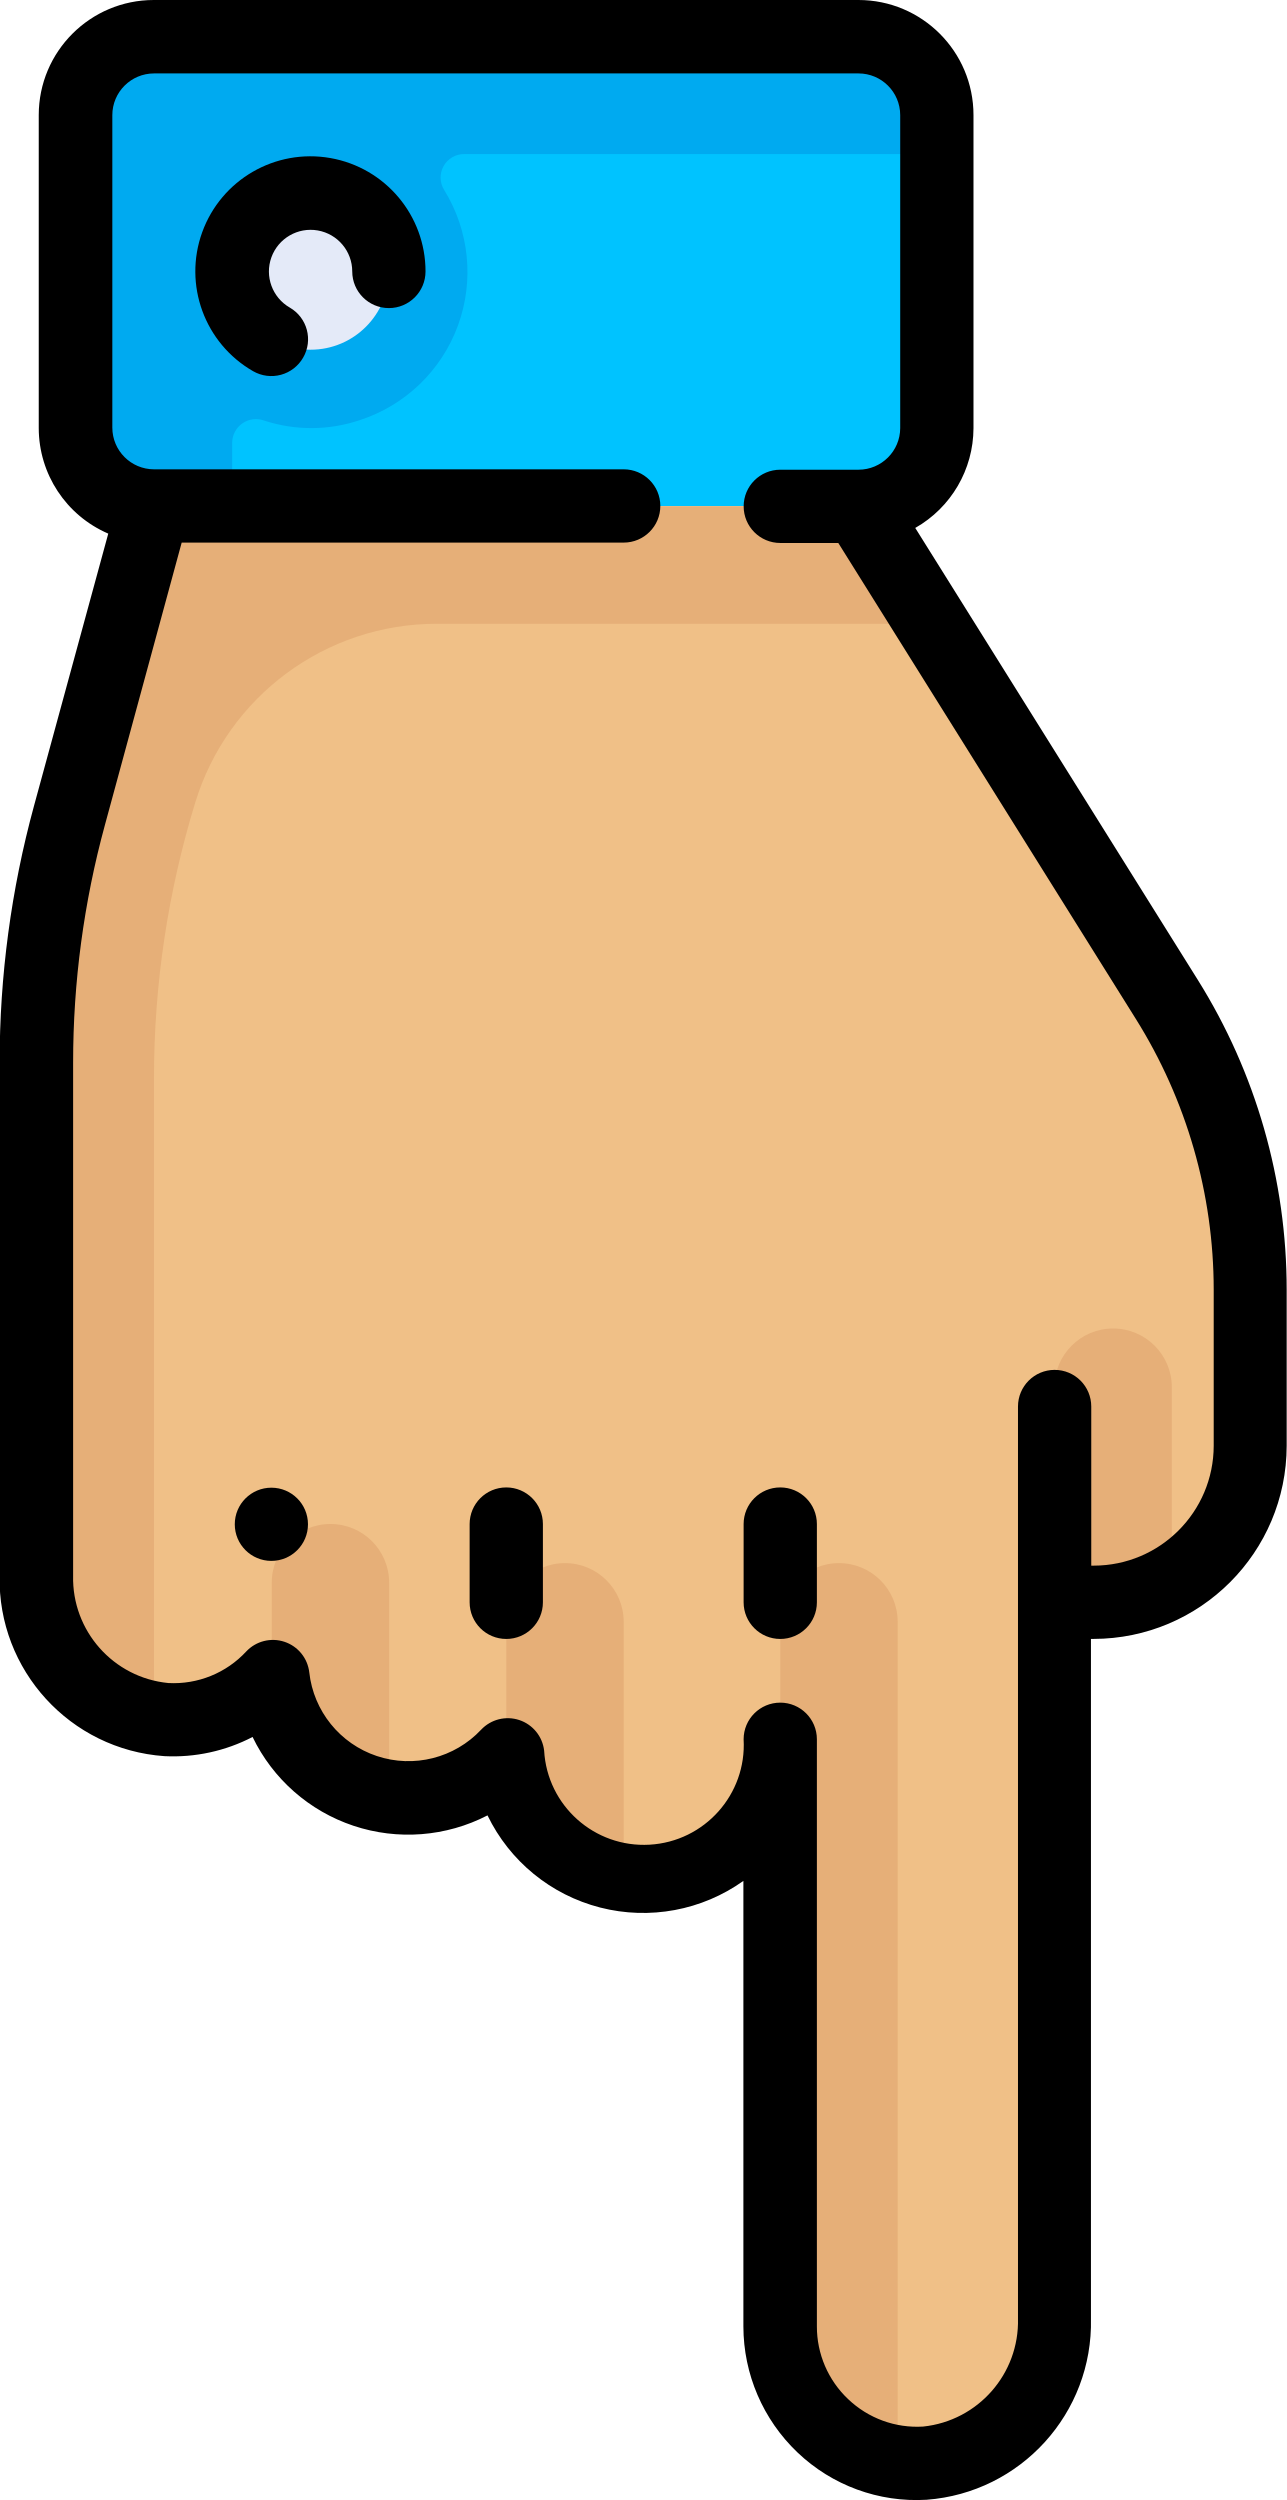
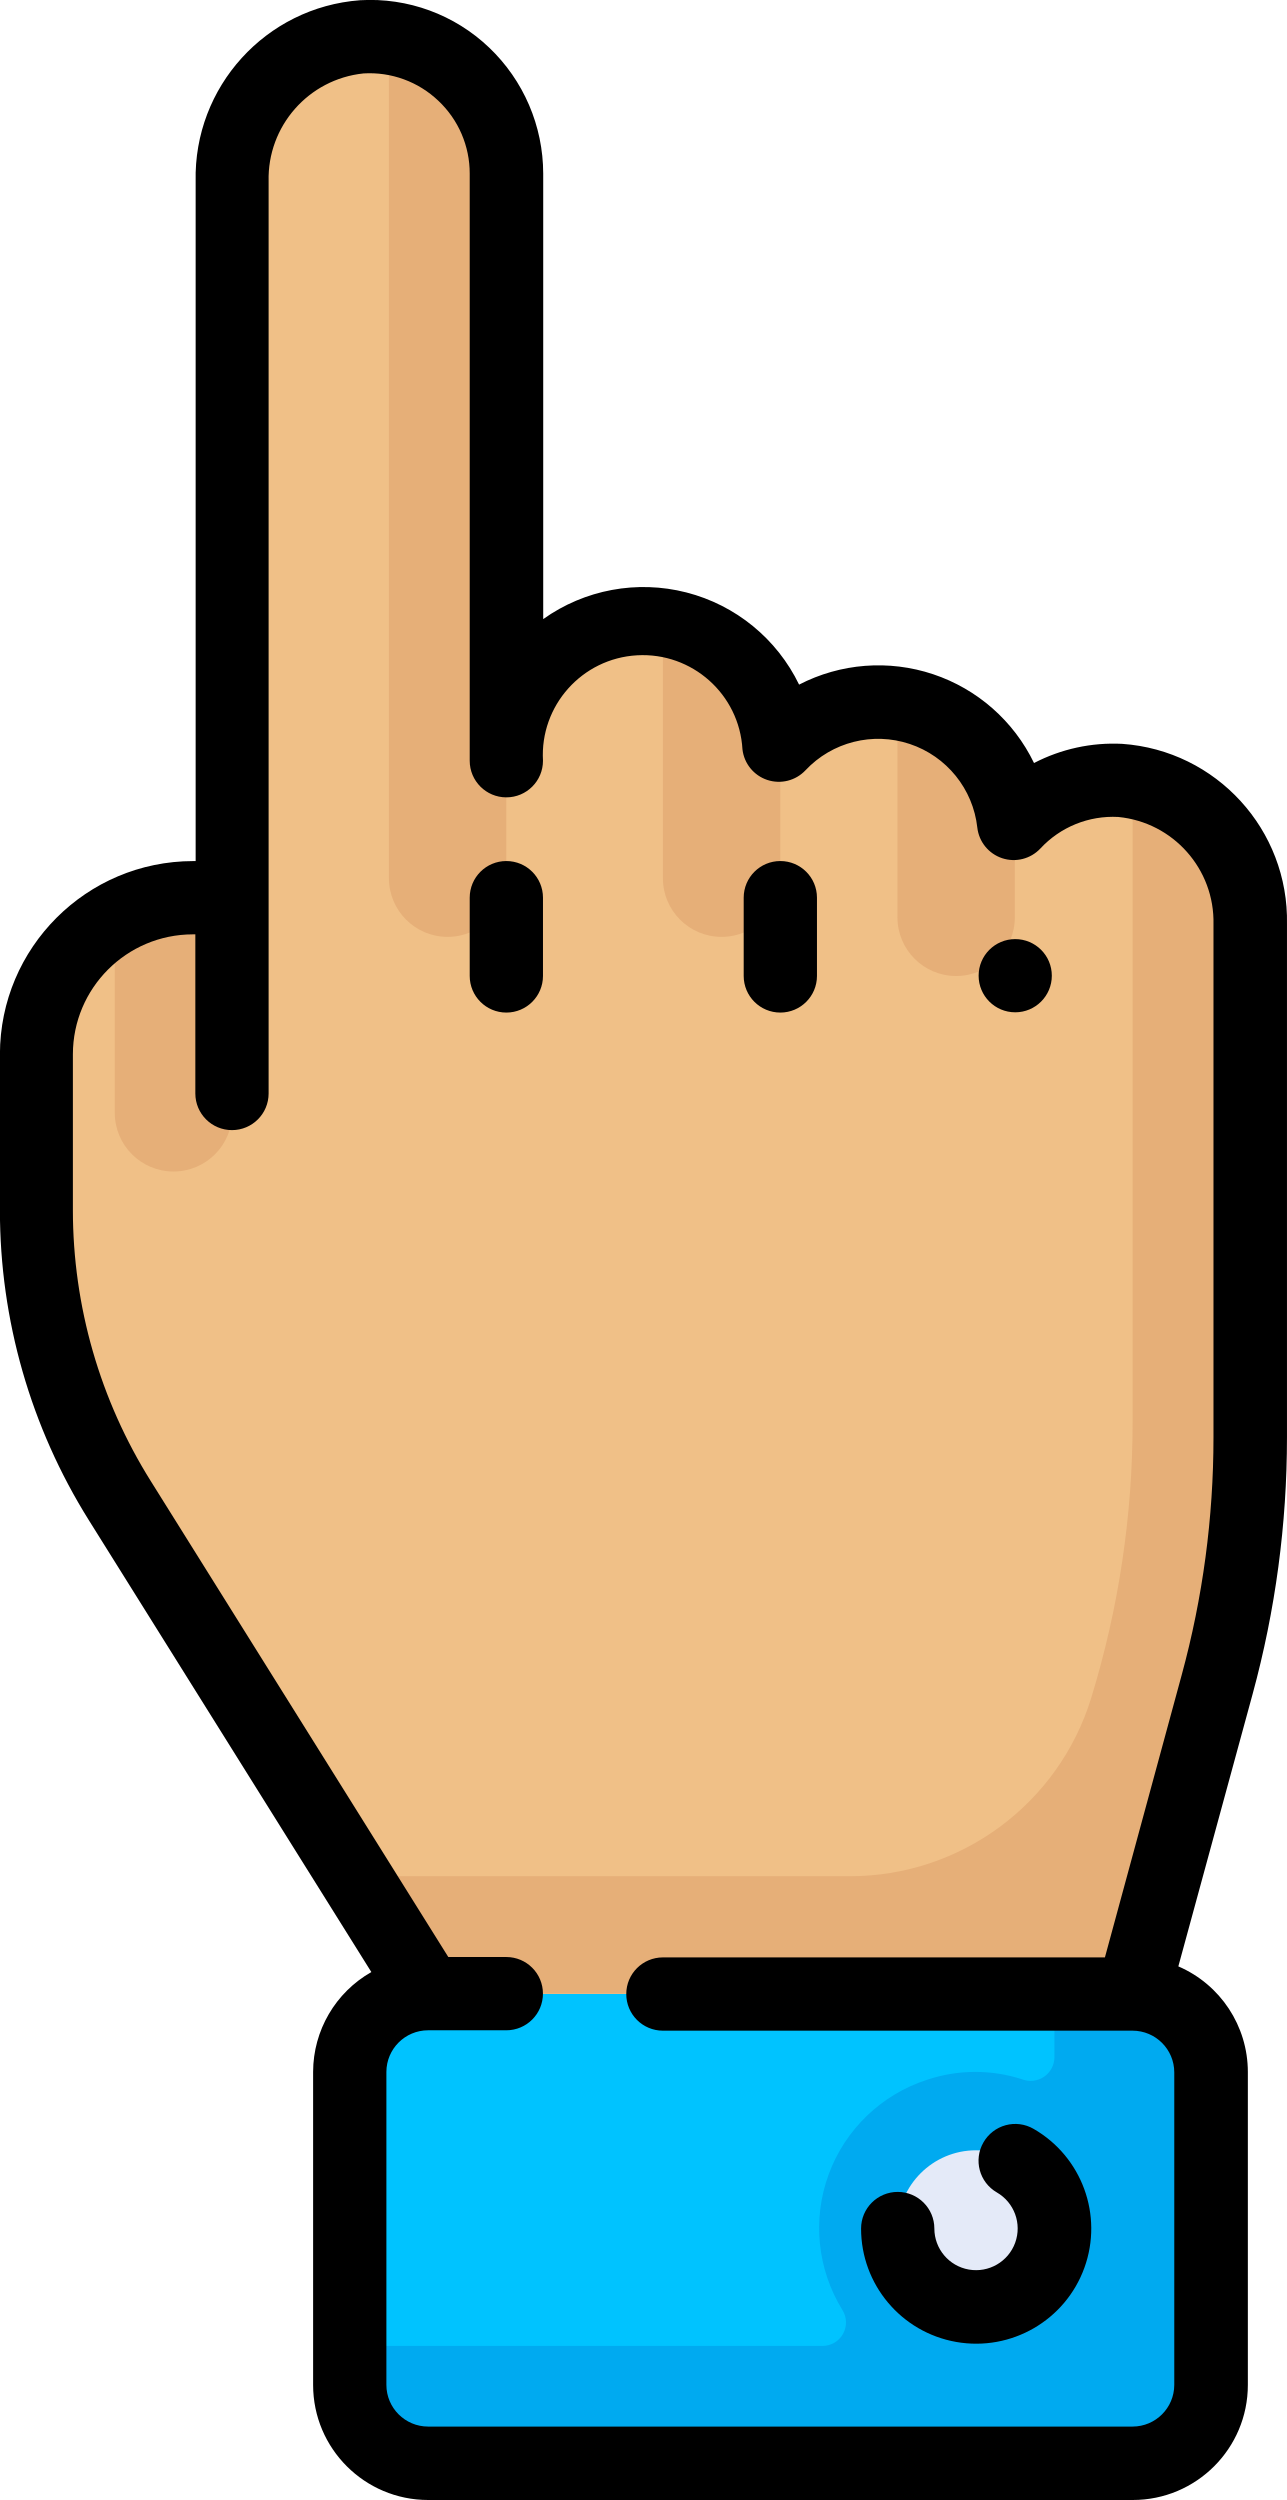
<svg xmlns="http://www.w3.org/2000/svg" width="16.769" height="32.584" viewBox="0 0 16.769 32.584">
-   <g id="decree" transform="translate(141.019) rotate(90)">
+   <g id="decree" transform="translate(-124.25 32.584) rotate(-90)">
    <path id="Trazado_106772" data-name="Trazado 106772" d="M12.6,207.1H8.52a1.02,1.02,0,0,1-1.02-1.02V196.9a1.02,1.02,0,0,1,1.02-1.02H12.6a1.02,1.02,0,0,1,1.02,1.02v9.183A1.02,1.02,0,0,1,12.6,207.1Z" transform="translate(-7.023 -67.07)" fill="#00c3ff" />
    <path id="Trazado_106773" data-name="Trazado 106773" d="M12.506,204.645A1.977,1.977,0,0,0,12.5,203.4a2.031,2.031,0,0,0-3-1.1.306.306,0,0,1-.468-.26v-6.164h-.51A1.02,1.02,0,0,0,7.5,196.9v9.183a1.02,1.02,0,0,0,1.02,1.02H12.6a1.02,1.02,0,0,0,1.02-1.02v-1.02h-.829A.31.31,0,0,1,12.506,204.645Z" transform="translate(-7.024 -67.07)" fill="#00aaf0" />
    <path id="Trazado_106774" data-name="Trazado 106774" d="M127.314,134.3h-9.337v-.51a2.041,2.041,0,0,0-2.041-2.041H113.9a7.142,7.142,0,0,0-3.785,1.086l-6.425,4.016v9.183l4.03,1.1a12.244,12.244,0,0,0,3.221.431h6.686a1.848,1.848,0,0,0,1.875-1.694,1.775,1.775,0,0,0-.561-1.387,1.774,1.774,0,0,0,1.02-3.061,1.781,1.781,0,0,0-.2-3.551h7.652a1.786,1.786,0,0,0,1.783-1.882A1.854,1.854,0,0,0,127.314,134.3Z" transform="translate(-97.094 -7.022)" fill="#f0c087" />
    <circle id="Elipse_475" data-name="Elipse 475" cx="1.02" cy="1.02" r="1.02" transform="translate(2.518 135.951)" fill="#e4eaf8" />
    <g id="Grupo_39508" data-name="Grupo 39508" transform="translate(6.599 125.748)">
      <path id="Trazado_106775" data-name="Trazado 106775" d="M315.66,308.1h-2.782a.765.765,0,1,0,0,1.53h1.24c-.006-.006-.011-.014-.018-.02A1.778,1.778,0,0,0,315.66,308.1Z" transform="translate(-298.849 -297.901)" fill="#e6af78" />
      <path id="Trazado_106776" data-name="Trazado 106776" d="M324.186,260.007h-3.292a.765.765,0,0,0,0,1.53h1.75c-.006-.006-.011-.014-.018-.02A1.778,1.778,0,0,0,324.186,260.007Z" transform="translate(-306.355 -252.865)" fill="#e6af78" />
      <path id="Trazado_106777" data-name="Trazado 106777" d="M320.894,203.895a.765.765,0,1,0,0,1.53h9.183a1.784,1.784,0,0,0,1.765-1.53Z" transform="translate(-306.355 -200.324)" fill="#e6af78" />
      <path id="Trazado_106778" data-name="Trazado 106778" d="M275.6,148.8a2.019,2.019,0,0,0-.283-1.02H272.8a.765.765,0,1,0,0,1.53H275.6Z" transform="translate(-261.319 -147.782)" fill="#e6af78" />
      <path id="Trazado_106779" data-name="Trazado 106779" d="M119.48,211.711h-8.339a12.244,12.244,0,0,1-3.591-.539h0a3.291,3.291,0,0,1-2.326-3.147v-6.135l-1.53.638v9.183l4.03,1.1a12.246,12.246,0,0,0,3.222.431h6.686A1.855,1.855,0,0,0,119.48,211.711Z" transform="translate(-103.693 -198.447)" fill="#e6af78" />
    </g>
    <path id="Trazado_106780" data-name="Trazado 106780" d="M32.581,128.943A2.316,2.316,0,0,0,30.22,126.8H21.361v-.033a2.521,2.521,0,0,0-2.518-2.518H16.81a7.612,7.612,0,0,0-4.038,1.158L6.881,129.09a1.5,1.5,0,0,0-1.3-.759H1.5a1.5,1.5,0,0,0-1.5,1.5v9.183a1.5,1.5,0,0,0,1.5,1.5H5.579a1.5,1.5,0,0,0,1.376-.906l3.549.968a12.721,12.721,0,0,0,3.347.448h6.686a2.31,2.31,0,0,0,2.352-2.148,2.248,2.248,0,0,0-.25-1.149,2.252,2.252,0,0,0,1.022-3.062,2.253,2.253,0,0,0,.854-3.335h5.807a2.273,2.273,0,0,0,1.642-.705A2.244,2.244,0,0,0,32.581,128.943Zm-1.311,1.021a1.3,1.3,0,0,1-.949.408H22.669a.477.477,0,0,0,0,.955,1.3,1.3,0,0,1,.148,2.6.477.477,0,0,0-.273.821,1.3,1.3,0,0,1-.747,2.24.477.477,0,0,0-.273.821,1.289,1.289,0,0,1,.412,1.016,1.374,1.374,0,0,1-1.4,1.241H13.85a11.766,11.766,0,0,1-3.1-.415l-3.678-1V132.89a.477.477,0,1,0-.955,0v6.122a.544.544,0,0,1-.543.543H1.5a.544.544,0,0,1-.543-.543v-9.183a.544.544,0,0,1,.543-.543H5.579a.544.544,0,0,1,.543.543v1.02a.477.477,0,1,0,.955,0v-.756l6.2-3.876A6.658,6.658,0,0,1,16.81,125.2h2.033a1.565,1.565,0,0,1,1.563,1.563v.033H18.332a.477.477,0,1,0,0,.955H30.22a1.38,1.38,0,0,1,1.407,1.237A1.3,1.3,0,0,1,31.27,129.964Z" transform="translate(0 0)" />
    <path id="Trazado_106781" data-name="Trazado 106781" d="M306.112,276.556h-1.02a.477.477,0,0,0,0,.955h1.02a.477.477,0,0,0,0-.955Z" transform="translate(-285.228 -142.613)" />
    <path id="Trazado_106782" data-name="Trazado 106782" d="M306.112,220.443h-1.02a.477.477,0,1,0,0,.955h1.02a.477.477,0,0,0,0-.955Z" transform="translate(-285.228 -90.071)" />
    <path id="Trazado_106783" data-name="Trazado 106783" d="M34.684,302.2a.477.477,0,0,0-.652.174.543.543,0,1,1-.471-.814.477.477,0,0,0,0-.955,1.5,1.5,0,1,0,1.3,2.247A.477.477,0,0,0,34.684,302.2Z" transform="translate(-30.023 -165.132)" />
    <circle id="Elipse_476" data-name="Elipse 476" cx="0.477" cy="0.477" r="0.477" transform="translate(19.39 137.005)" />
  </g>
</svg>
